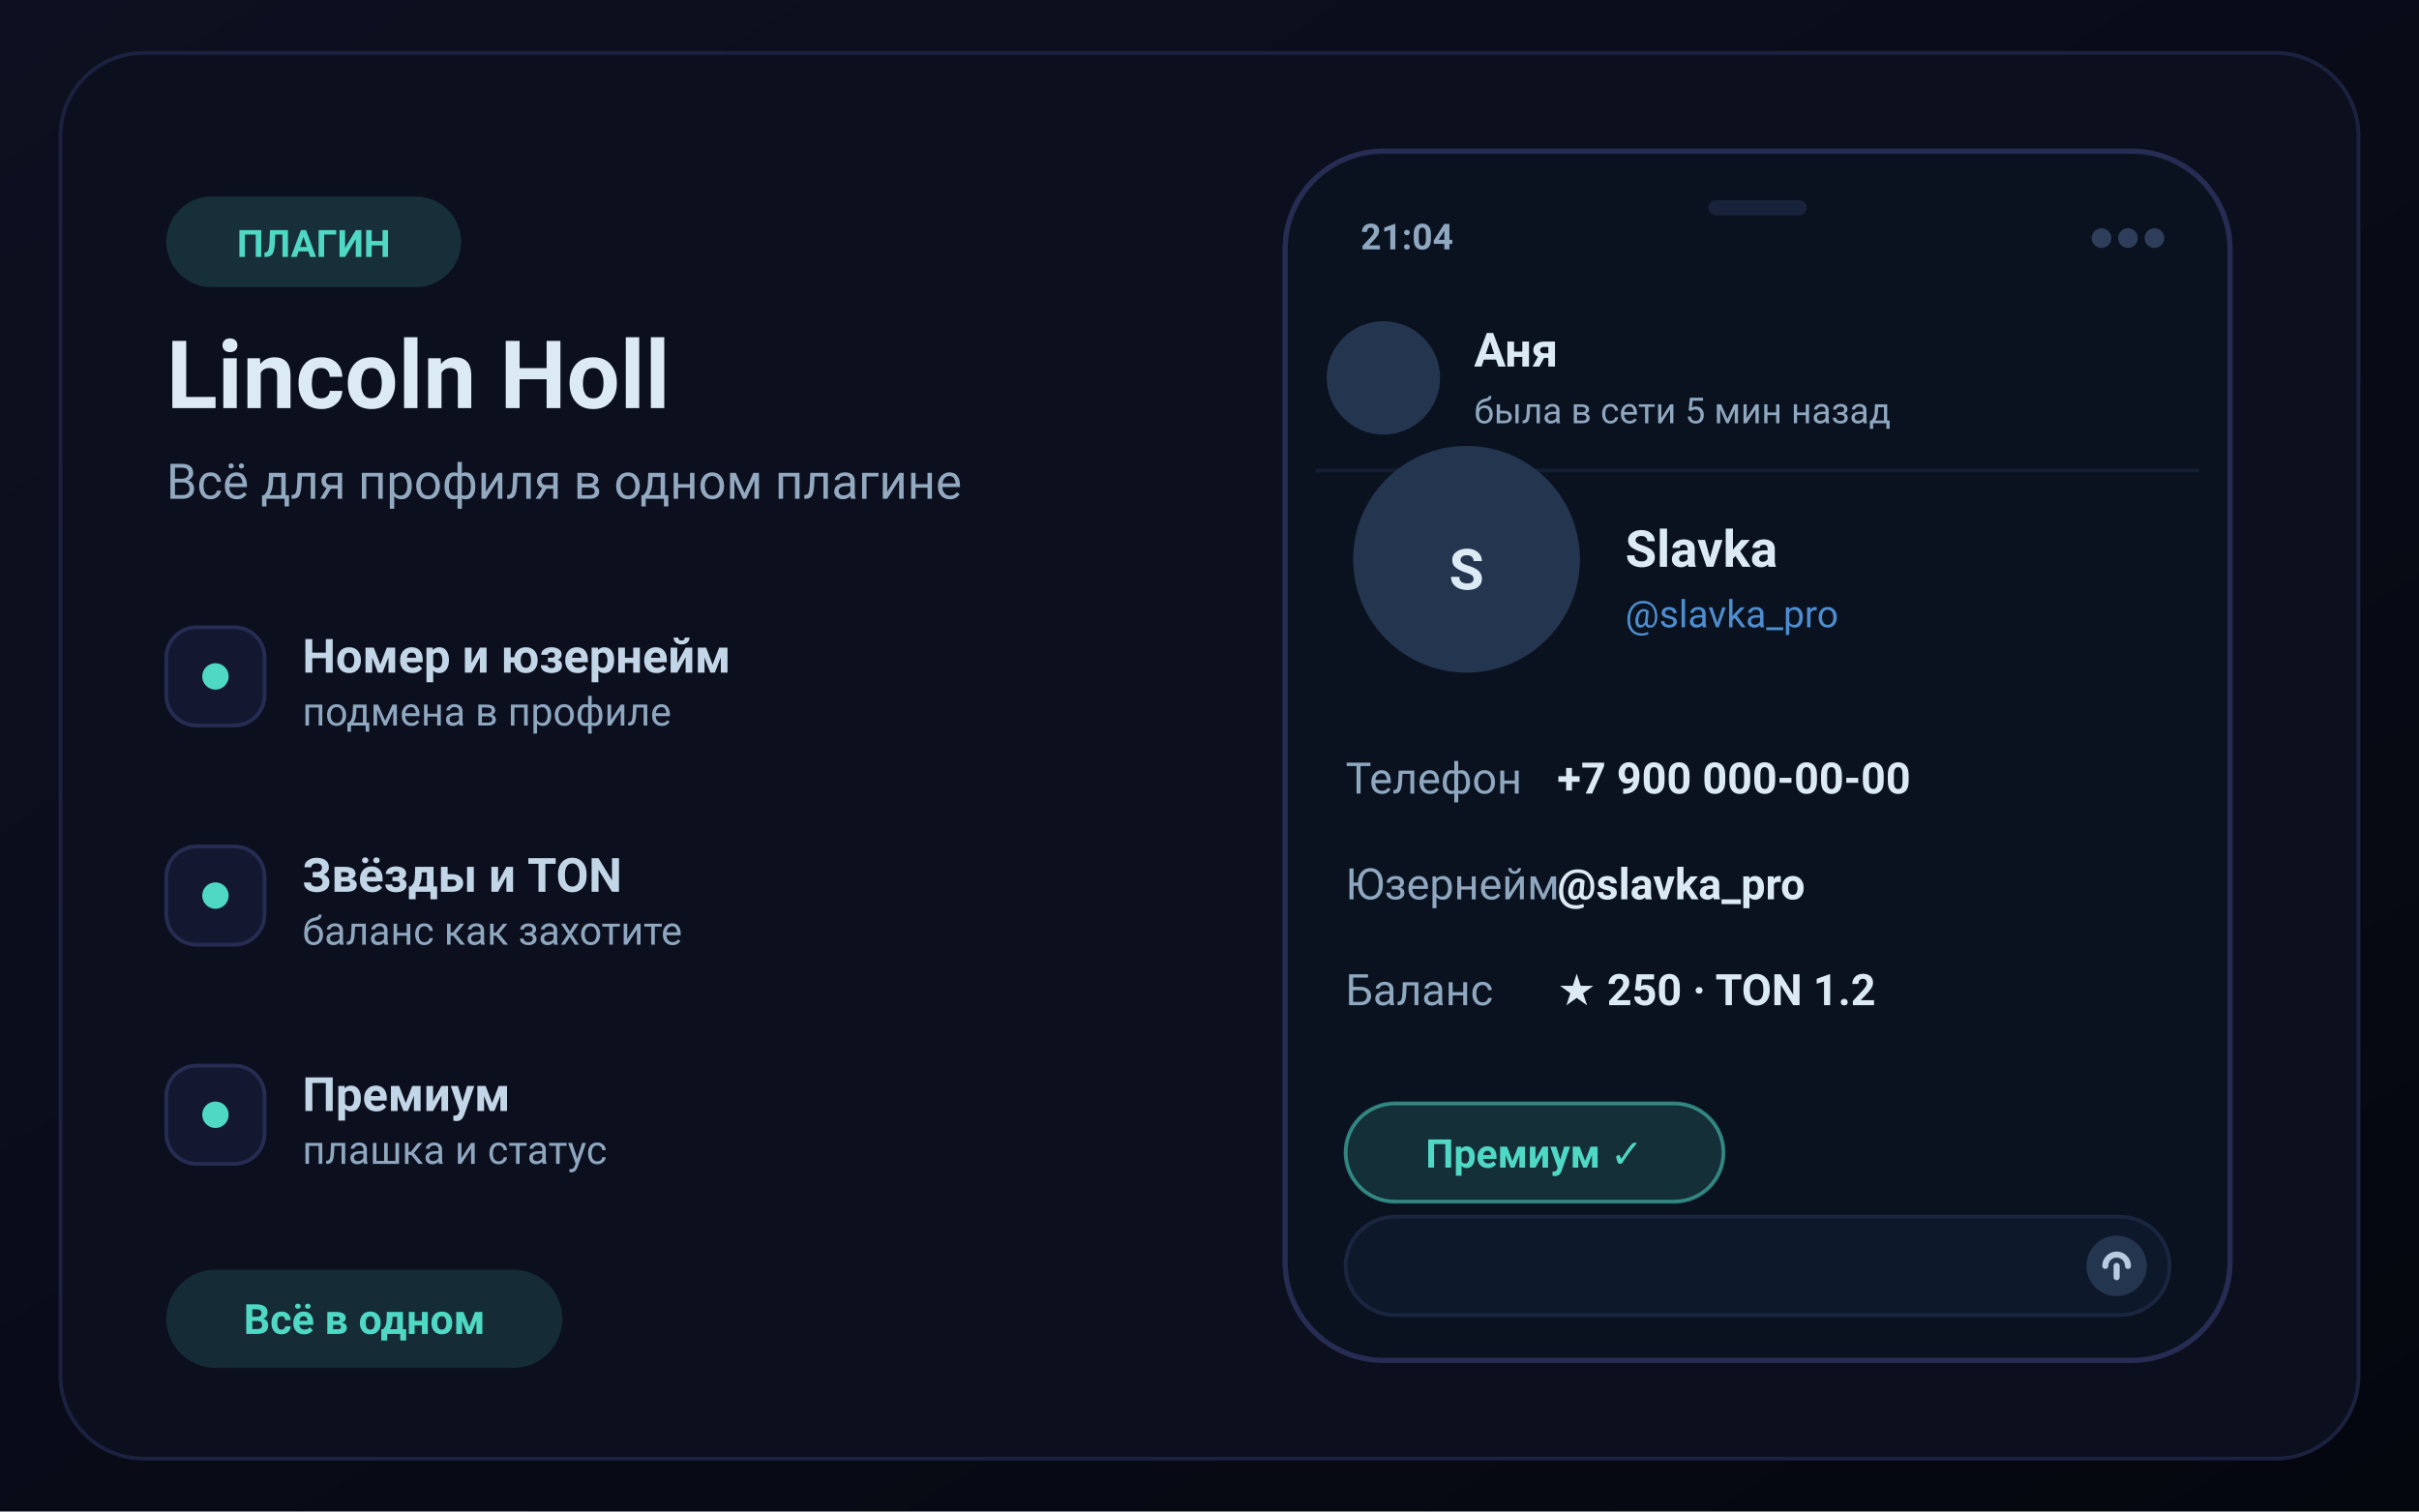
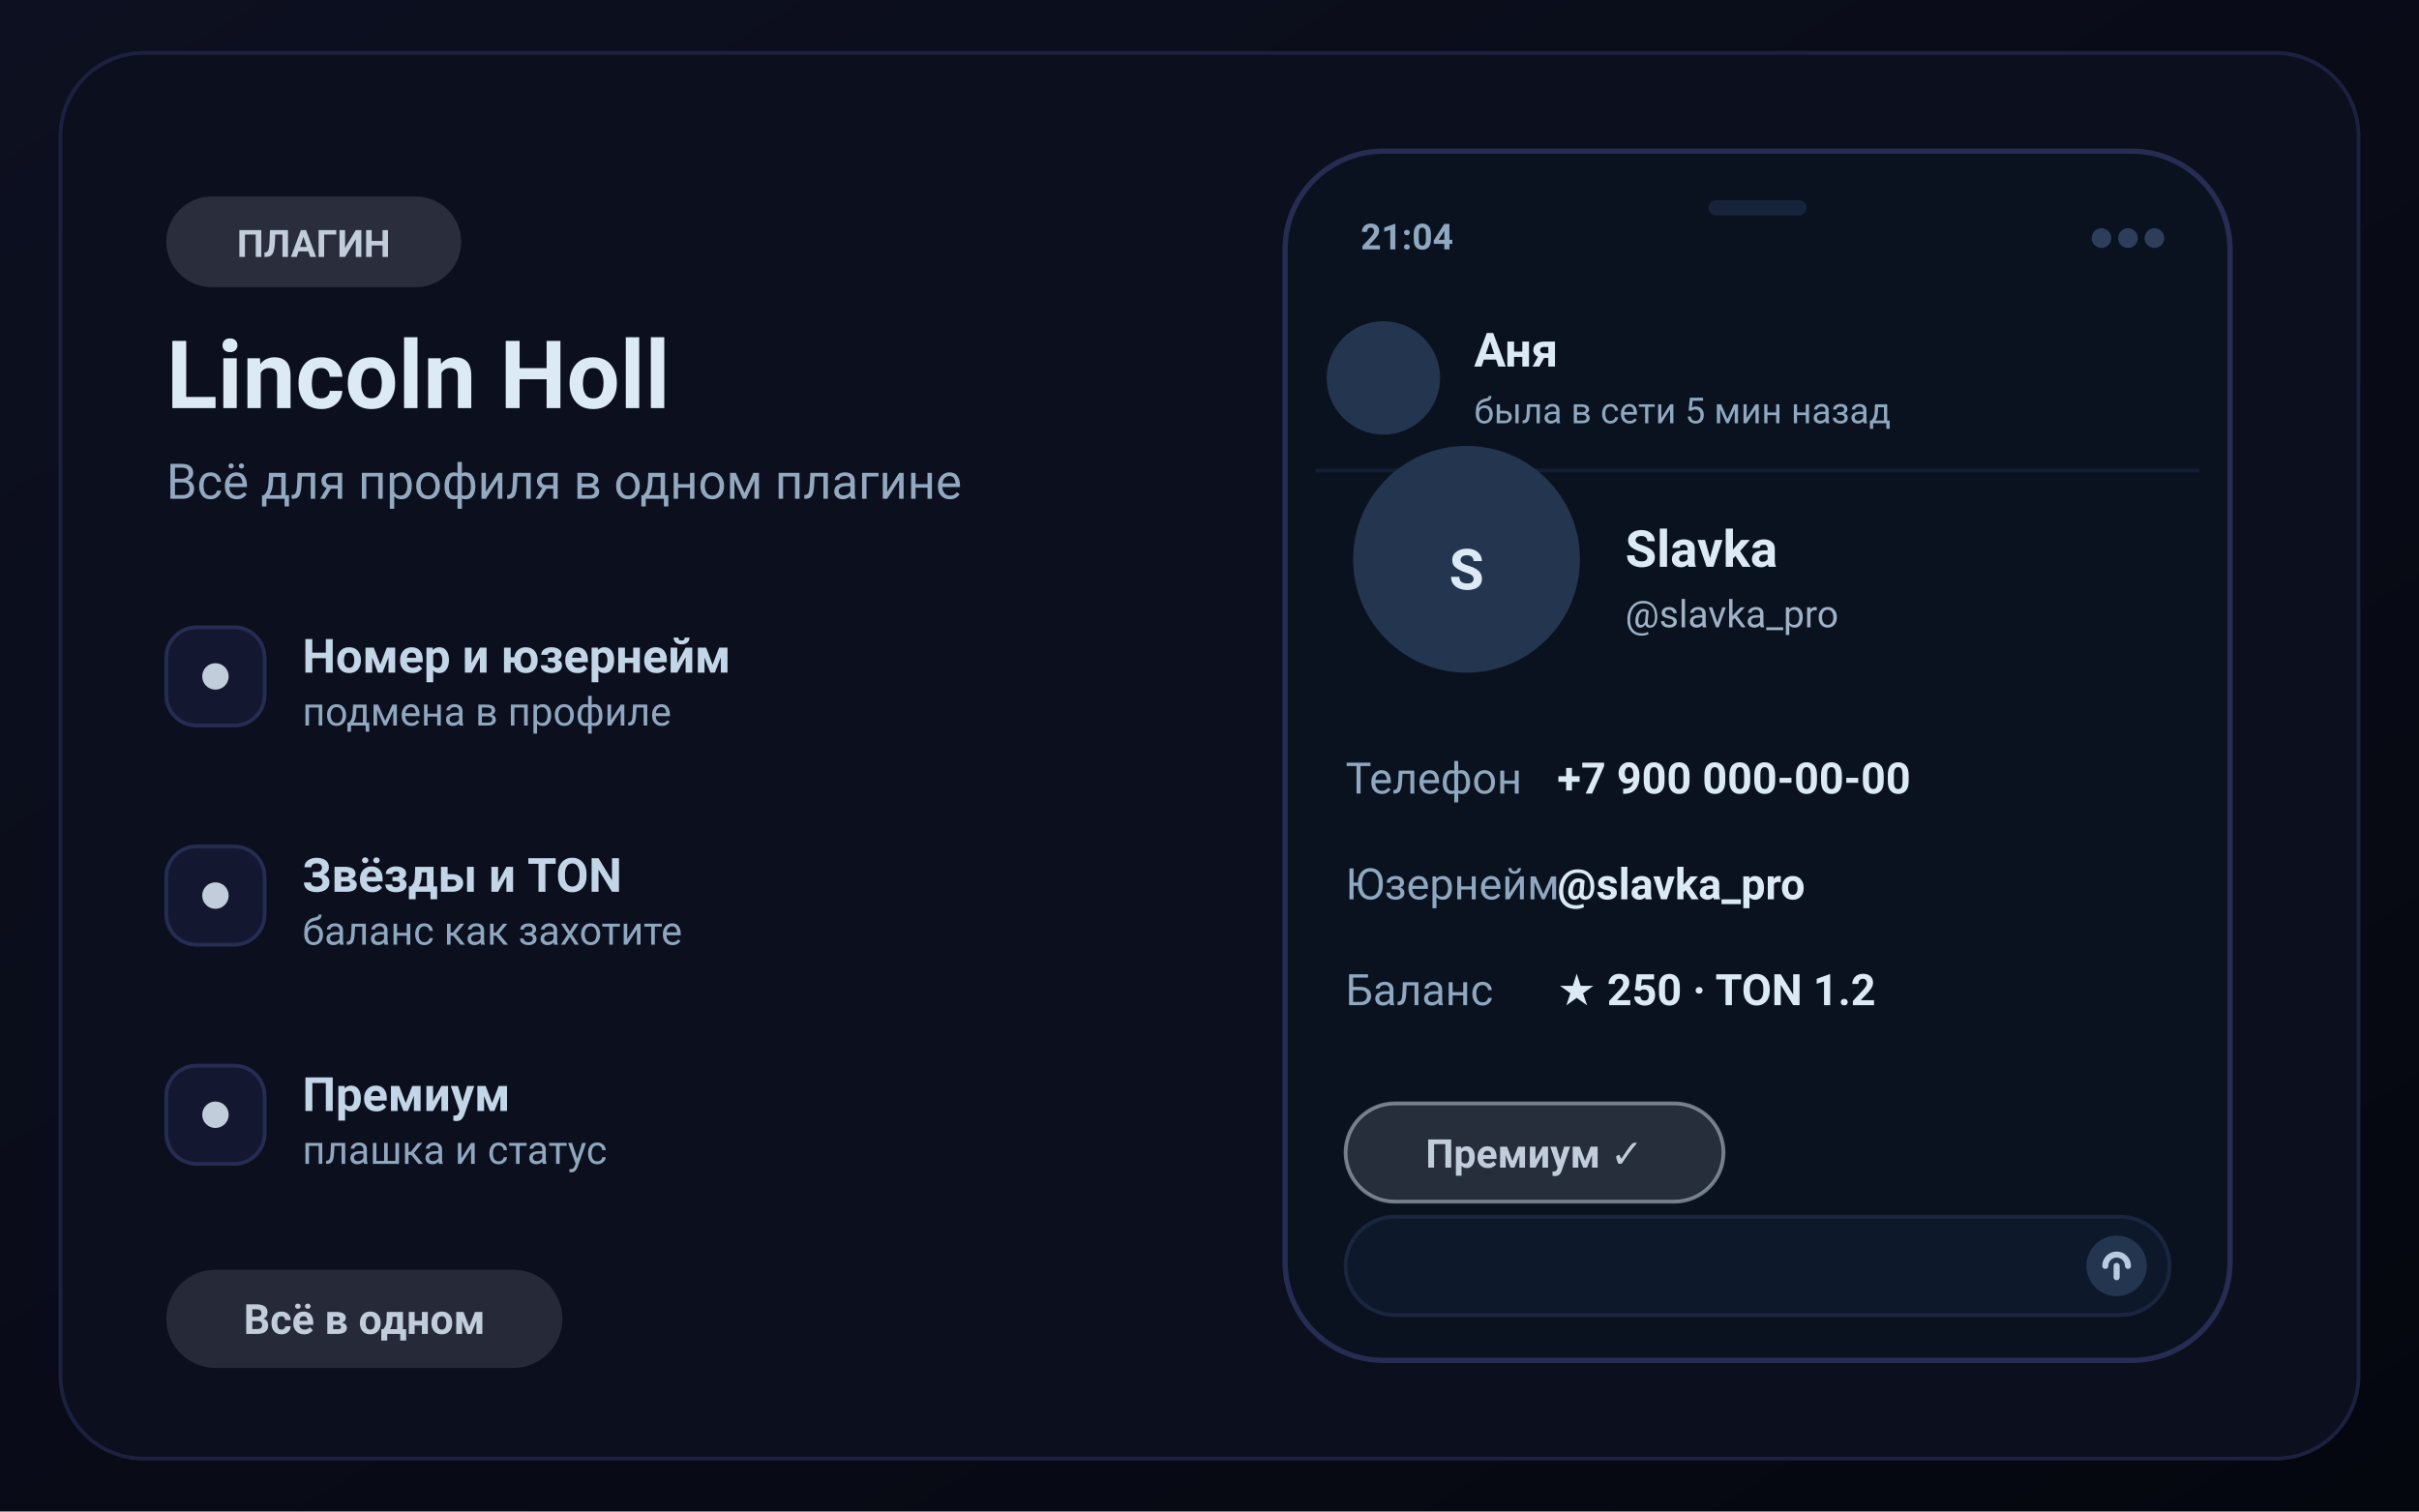
<svg xmlns="http://www.w3.org/2000/svg" width="640" height="400" viewBox="0 0 640 400" font-family="'Segoe UI', Roboto, system-ui, sans-serif">
  <defs>
    <linearGradient id="bg" x1="0" y1="0" x2="1" y2="1">
      <stop offset="0" stop-color="#0d1020" />
      <stop offset="1" stop-color="#05070f" />
    </linearGradient>
    <linearGradient id="nft" x1="0" y1="0" x2="1" y2="1">
-       <stop offset="0" stop-color="#8FE8DC" />
-       <stop offset="1" stop-color="#1E8F83" />
+       <stop offset="0" stop-color="#d8dfe8" />
+       <stop offset="1" stop-color="#3a4454" />
    </linearGradient>
  </defs>
  <rect width="640" height="400" fill="url(#bg)" />
  <rect x="16" y="14" width="608" height="372" rx="22" fill="#0c0f1e" stroke="#1c2140" />
-   <rect x="44" y="52" width="78" height="24" rx="12" fill="#4FD8C4" fill-opacity="0.16" />
-   <text x="83" y="68" font-size="10" fill="#4FD8C4" font-weight="700" text-anchor="middle">ПЛАГИН</text>
+   <rect x="44" y="52" width="78" height="24" rx="12" fill="#c2cddb" fill-opacity="0.16" />
+   <text x="83" y="68" font-size="10" fill="#c2cddb" font-weight="700" text-anchor="middle">ПЛАГИН</text>
  <text x="44" y="108" font-size="25" fill="#DCEAF5" font-weight="700">Lincoln Holl</text>
  <text x="44" y="132" font-size="13" fill="#93A9C0">Всё для профиля в одном плагине</text>
  <rect x="44" y="166" width="26" height="26" rx="8" fill="#131830" stroke="#262c52" stroke-width="1" />
-   <circle cx="57" cy="179" r="3.5" fill="#4FD8C4" />
+   <circle cx="57" cy="179" r="3.5" fill="#c2cddb" />
  <text x="80" y="178" font-size="12.5" fill="#C2D6E8" font-weight="600">Номер и юзернейм</text>
  <text x="80" y="192" font-size="10.5" fill="#8FA8C0">подмена в профиле</text>
  <rect x="44" y="224" width="26" height="26" rx="8" fill="#131830" stroke="#262c52" stroke-width="1" />
-   <circle cx="57" cy="237" r="3.5" fill="#4FD8C4" />
+   <circle cx="57" cy="237" r="3.5" fill="#c2cddb" />
  <text x="80" y="236" font-size="12.5" fill="#C2D6E8" font-weight="600">Звёзды и TON</text>
  <text x="80" y="250" font-size="10.5" fill="#8FA8C0">баланс как захотите</text>
  <rect x="44" y="282" width="26" height="26" rx="8" fill="#131830" stroke="#262c52" stroke-width="1" />
-   <circle cx="57" cy="295" r="3.5" fill="#4FD8C4" />
+   <circle cx="57" cy="295" r="3.5" fill="#c2cddb" />
  <text x="80" y="294" font-size="12.5" fill="#C2D6E8" font-weight="600">Премиум</text>
  <text x="80" y="308" font-size="10.5" fill="#8FA8C0">плашка и статус</text>
-   <rect x="44" y="336" width="104.8" height="26" rx="13" fill="#4FD8C4" fill-opacity="0.14" />
-   <text x="96.4" y="353" font-size="11" fill="#4FD8C4" font-weight="700" text-anchor="middle">Всё в одном</text>
+   <rect x="44" y="336" width="104.8" height="26" rx="13" fill="#c2cddb" fill-opacity="0.14" />
+   <text x="96.4" y="353" font-size="11" fill="#c2cddb" font-weight="700" text-anchor="middle">Всё в одном</text>
  <rect x="340" y="40" width="250" height="320" rx="26" fill="#0A1220" stroke="#262c52" stroke-width="1.4" />
  <rect x="348" y="48" width="234" height="304" rx="20" fill="#0A1220" />
  <rect x="452" y="53" width="26" height="4" rx="2" fill="#17233A" />
  <text x="360" y="66" font-size="9.5" fill="#8FA8C0" font-weight="600">21:04</text>
  <circle cx="556" cy="63" r="2.6" fill="#2E3E5A" />
  <circle cx="563" cy="63" r="2.6" fill="#2E3E5A" />
  <circle cx="570" cy="63" r="2.6" fill="#2E3E5A" />
  <circle cx="366" cy="100" r="15" fill="#24354F" />
  <text x="390" y="97" font-size="12.5" fill="#DCEAF5" font-weight="700">Аня</text>
  <text x="390" y="112" font-size="9.5" fill="#8FA8C0">была в сети 5 мин назад</text>
  <rect x="348" y="124" width="234" height="1" rx="0.5" fill="#131E33" />
  <circle cx="388" cy="148" r="30" fill="#24354F" />
  <text x="388" y="156" font-size="15" fill="#DCEAF5" font-weight="700" text-anchor="middle">S</text>
  <text x="430" y="150" font-size="13.5" fill="#DCEAF5" font-weight="700">Slavka</text>
-   <text x="430" y="166" font-size="10" fill="#4e8ecf">@slavka_pro</text>
+   <text x="430" y="166" font-size="10" fill="#9fb2c6">@slavka_pro</text>
  <text x="356" y="210" font-size="11.5" fill="#8FA8C0">Телефон</text>
  <text x="412" y="210" font-size="11.5" fill="#DCEAF5" font-weight="600">+7 900 000-00-00</text>
  <text x="356" y="238" font-size="11.5" fill="#8FA8C0">Юзернейм</text>
  <text x="412" y="238" font-size="11.5" fill="#DCEAF5" font-weight="600">@slavka_pro</text>
  <text x="356" y="266" font-size="11.5" fill="#8FA8C0">Баланс</text>
  <text x="412" y="266" font-size="11.5" fill="#DCEAF5" font-weight="600">★ 250 · TON 1.2</text>
-   <rect x="356" y="292" width="100" height="26" rx="13.0" fill="#4FD8C4" fill-opacity="0.15" stroke="#4FD8C4" stroke-opacity="0.55" />
-   <text x="406.0" y="309.0" font-size="10.5" fill="#4FD8C4" font-weight="700" text-anchor="middle">Премиум ✓</text>
+   <rect x="356" y="292" width="100" height="26" rx="13.0" fill="#c2cddb" fill-opacity="0.15" stroke="#c2cddb" stroke-opacity="0.55" />
+   <text x="406.0" y="309.0" font-size="10.5" fill="#c2cddb" font-weight="700" text-anchor="middle">Премиум ✓</text>
  <rect x="356" y="322" width="218" height="26" rx="13" fill="#0E182B" stroke="#1A2640" stroke-width="1" />
  <circle cx="560" cy="335" r="8" fill="#24354F" />
  <path d="M557 335 a3 3 0 0 1 6 0 M560 335 v3" stroke="#B9CBE0" stroke-width="1.6" stroke-linecap="round" fill="none" />
</svg>
